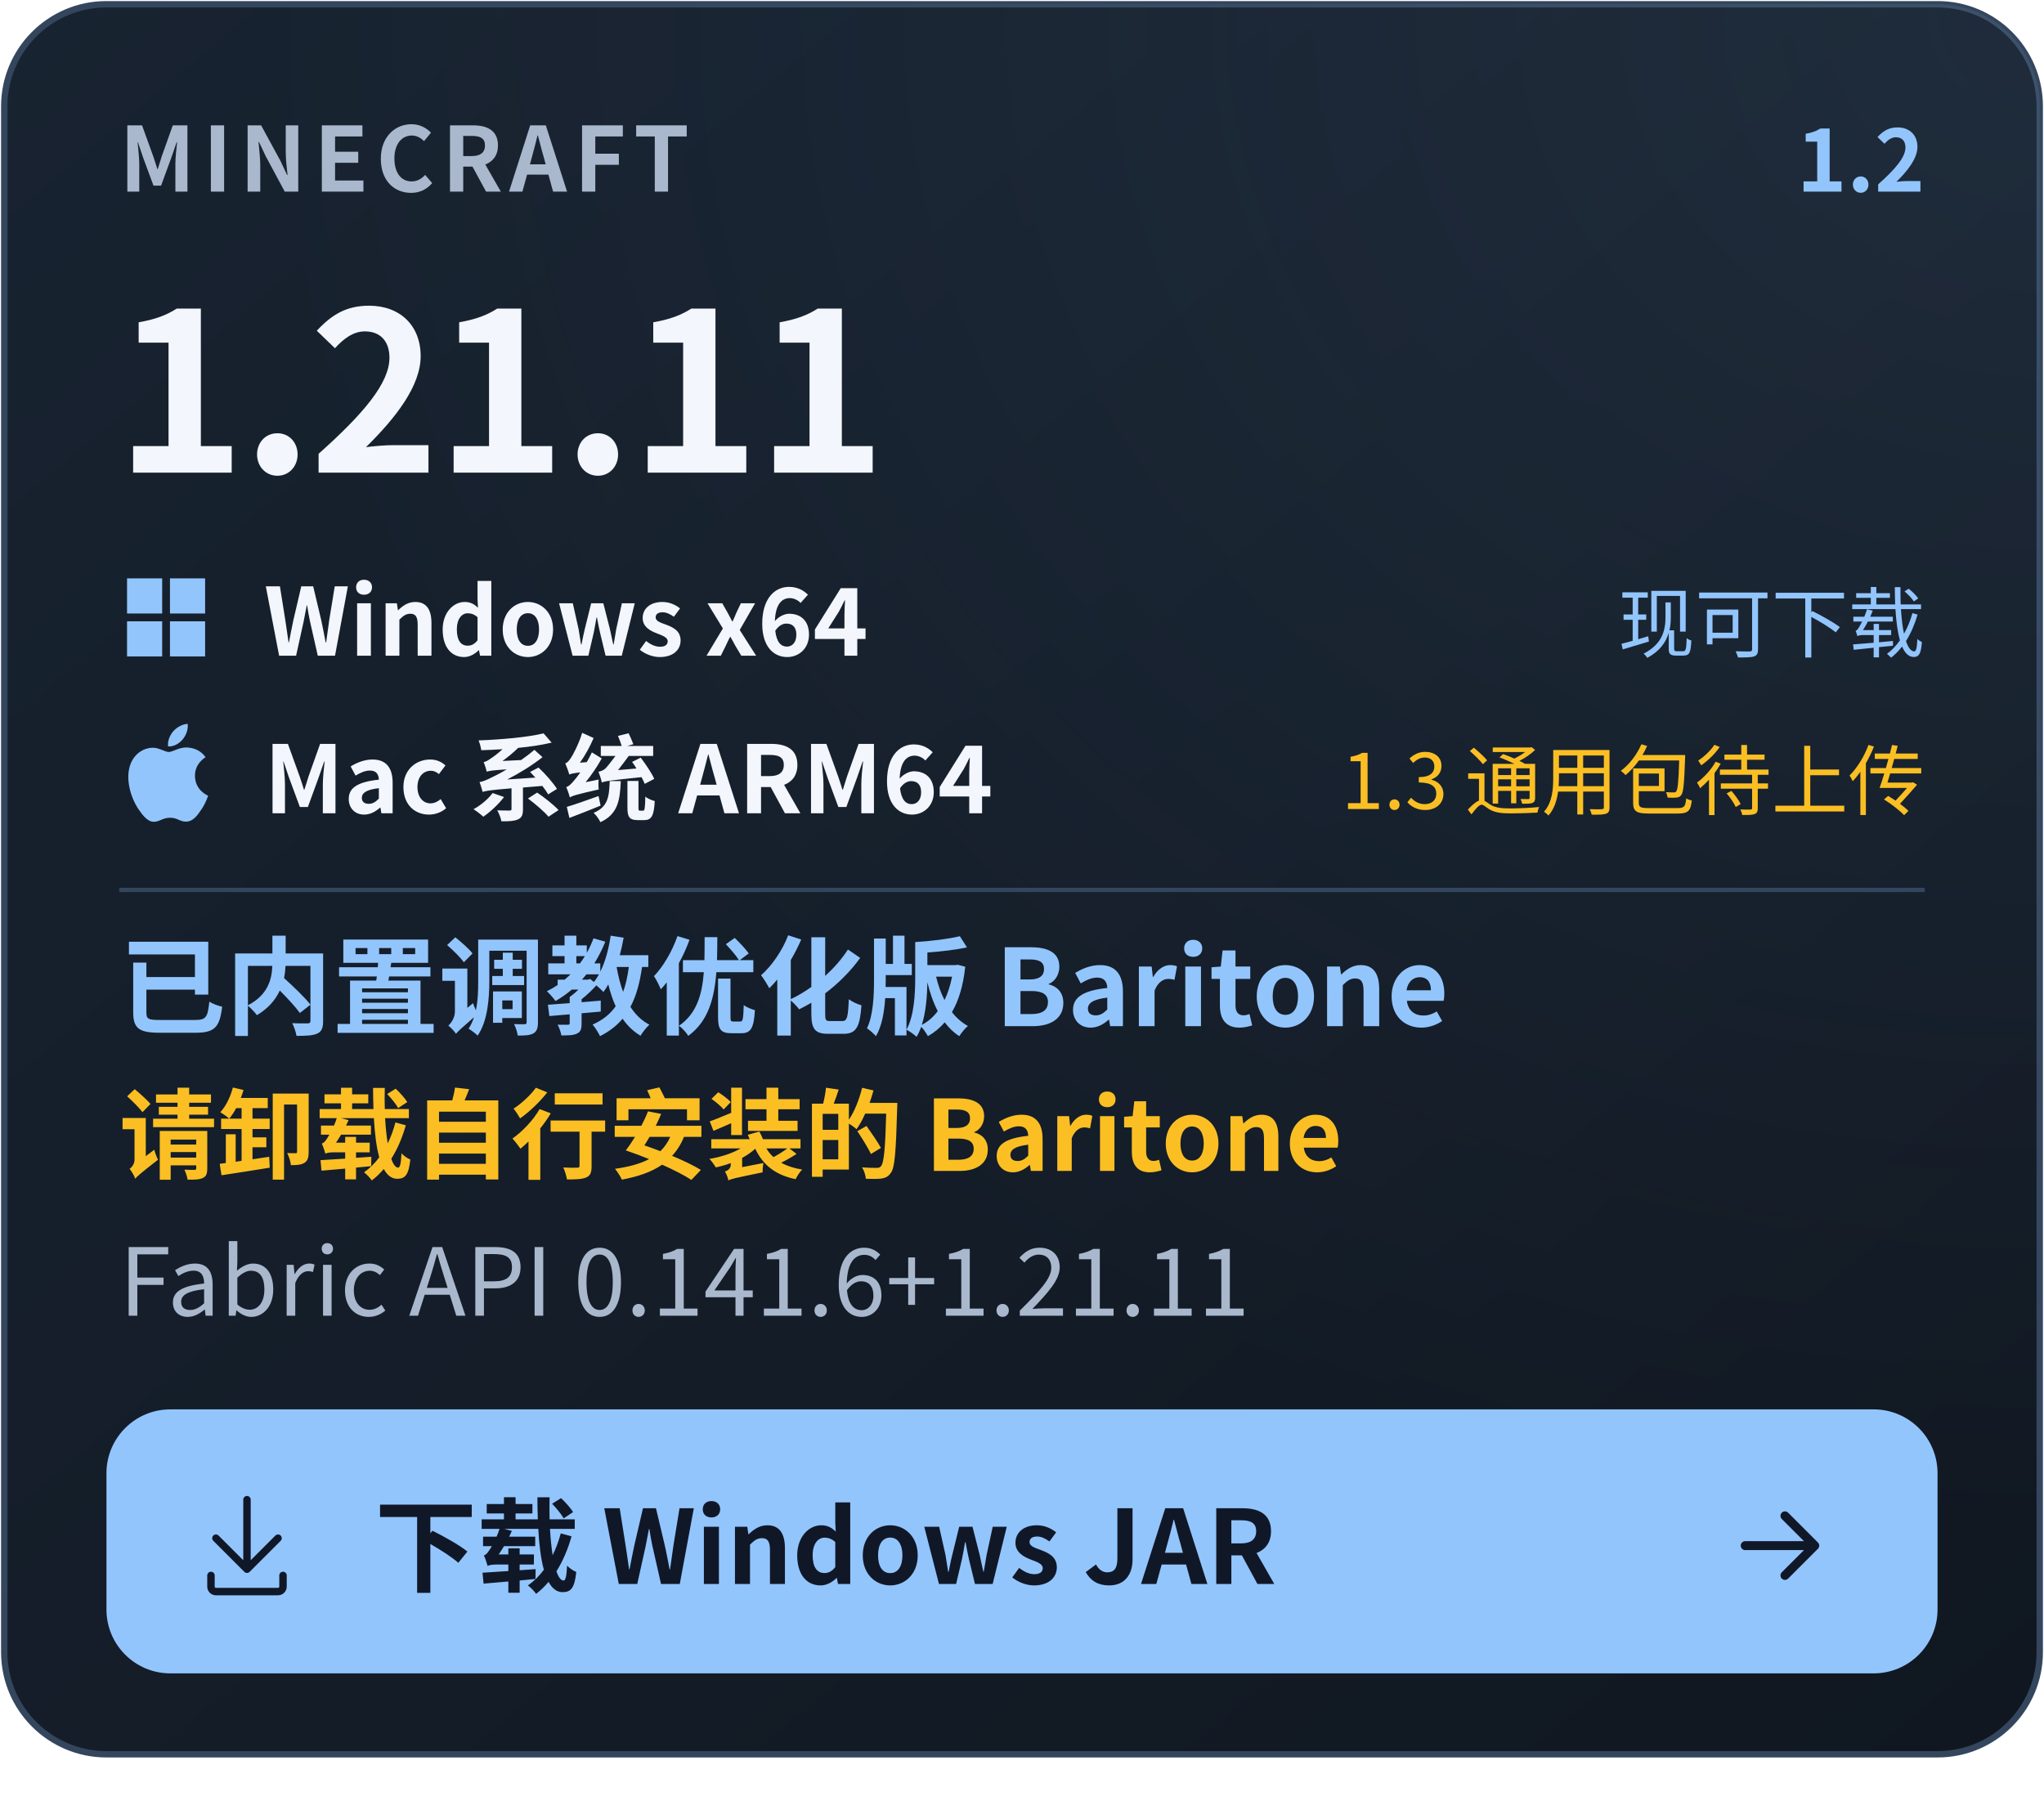
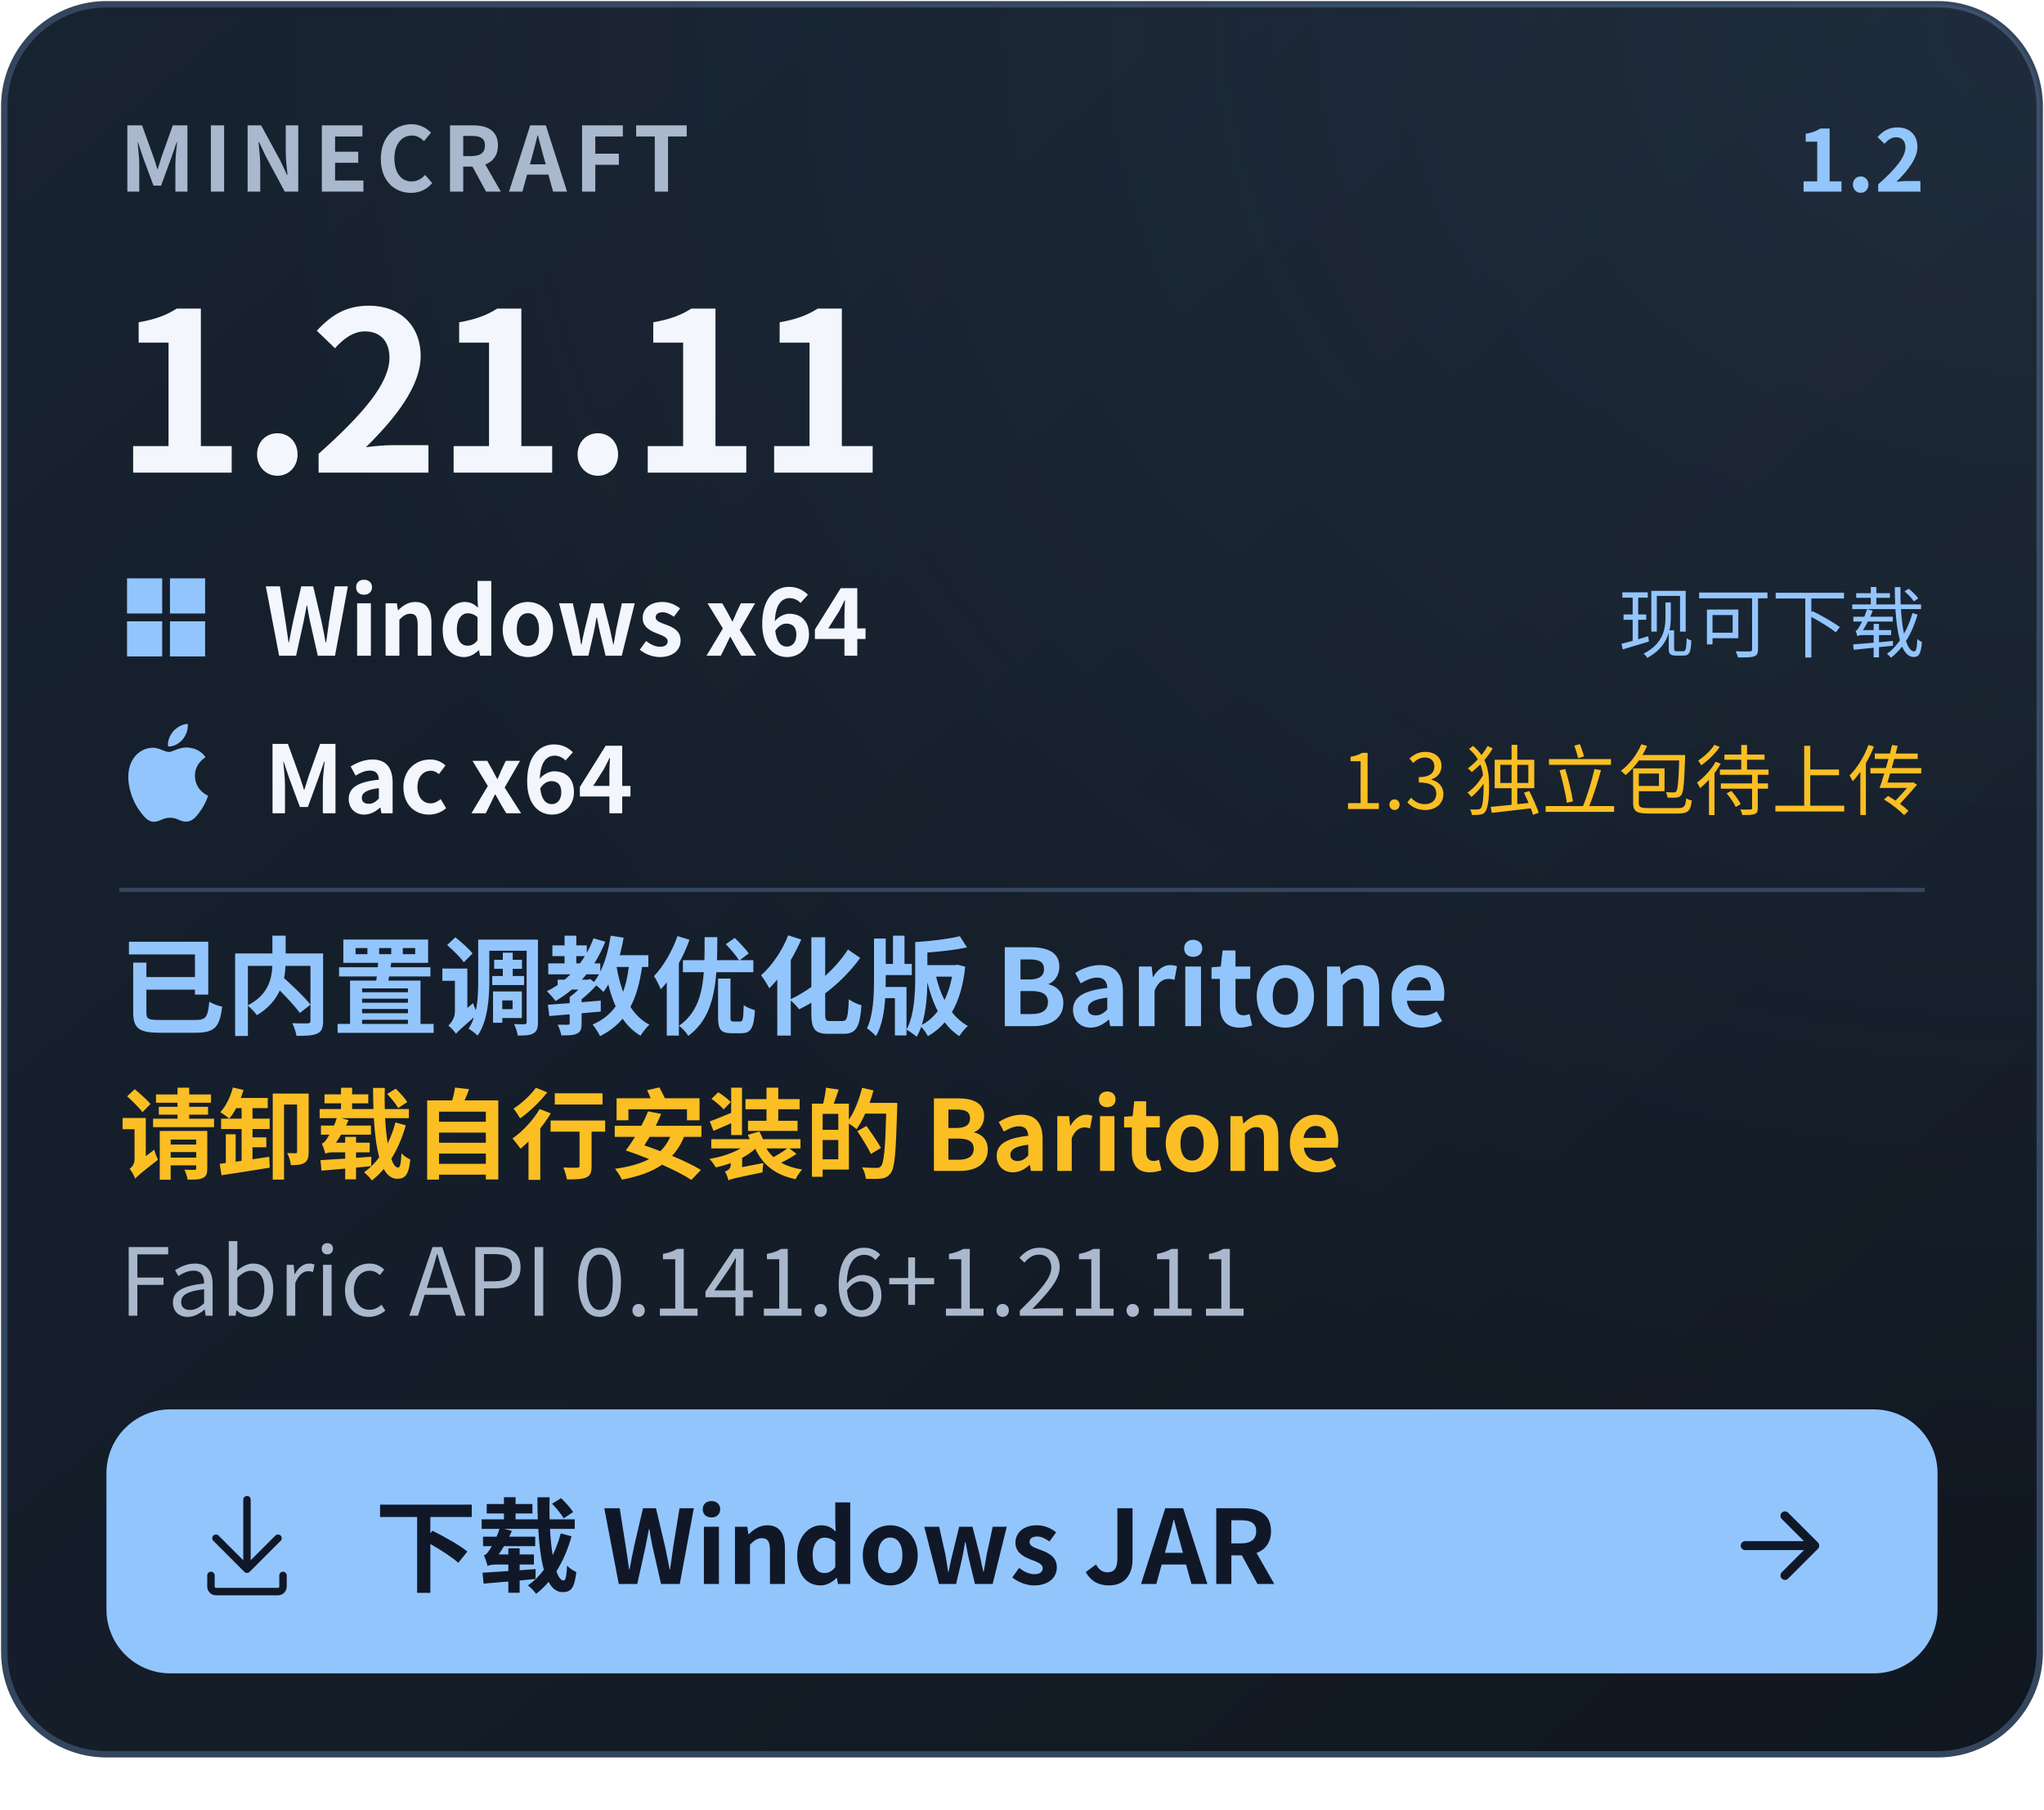
- <svg xmlns="http://www.w3.org/2000/svg" width="480" height="425" viewBox="0 0 480 425" role="img" aria-label="下载 Minecraft 1.21.11 JAR · 正式版 1.2 · 仅 Windows x64 · Mac 系统 ARM64：1.3 通用包待上传 · 已内置调教优化版 Baritone · 请卸载自行安装的 Baritone">
+ <svg xmlns="http://www.w3.org/2000/svg" width="480" height="425" viewBox="0 0 480 425" role="img" aria-label="下载 Minecraft 1.21.11 JAR · 正式版 1.2 · 仅 Windows x64 · Mac x64：1.3 独立包待上传 · 已内置调教优化版 Baritone · 请卸载自行安装的 Baritone">
  <defs>
    <linearGradient id="bg" x1="0" y1="0" x2="1" y2="1">
      <stop stop-color="#182331" />
      <stop offset="1" stop-color="#101720" />
    </linearGradient>
    <radialGradient id="glow" cx="100%" cy="0%" r="110%">
      <stop stop-color="#93C5FD" stop-opacity=".09" />
      <stop offset=".8" stop-color="#93C5FD" stop-opacity="0" />
    </radialGradient>
  </defs>
  <g font-family="Segoe UI, Microsoft YaHei, Noto Sans CJK SC, PingFang SC, Arial, sans-serif">
    <rect x="1" y="1" width="478" height="411" rx="24" fill="url(#bg)" stroke="#34465D" stroke-width="1.5" />
    <rect x="1" y="1" width="478" height="411" rx="24" fill="url(#glow)" />
    <text x="28" y="45" font-size="21" fill="#A9B8CC" font-weight="600" letter-spacing="1.7">MINECRAFT</text>
    <text x="452" y="45" font-size="20" fill="#93C5FD" font-weight="650" id="release-version" text-anchor="end">1.2</text>
    <text x="27" y="111" font-size="52" fill="#F3F6FC" font-weight="700" id="game-version" letter-spacing="-1">1.21.11</text>
    <g transform="translate(28 134) scale(0.9166667)" fill="#93C5FD">
      <path d="M2 2h9v9H2zm11 0h9v9h-9zM2 13h9v9H2zm11 0h9v9h-9z" />
    </g>
    <text x="62" y="154" font-size="22" font-weight="600" fill="#F3F6FC">Windows x64</text>
    <text x="452" y="153" text-anchor="end" font-size="18" fill="#93C5FD">现可下载</text>
    <g transform="translate(28 170) scale(0.9583333)" fill="#93C5FD">
      <path d="M12.152 6.896c-.948 0-2.415-1.078-3.96-1.04-2.04.027-3.91 1.183-4.961 3.014-2.117 3.675-.546 9.103 1.519 12.09 1.013 1.454 2.208 3.09 3.792 3.039 1.52-.065 2.09-.987 3.935-.987 1.831 0 2.35.987 3.96.948 1.637-.026 2.676-1.48 3.676-2.948 1.156-1.688 1.636-3.325 1.662-3.415-.039-.013-3.182-1.221-3.22-4.857-.026-3.04 2.48-4.494 2.597-4.559-1.429-2.09-3.623-2.324-4.39-2.376-2-.156-3.675 1.09-4.61 1.09zM15.53 3.83c.843-1.012 1.4-2.427 1.245-3.83-1.207.052-2.662.805-3.532 1.818-.78.896-1.454 2.338-1.273 3.714 1.338.104 2.715-.688 3.559-1.701" />
    </g>
-     <text x="62" y="191" font-size="22" font-weight="600" fill="#F3F6FC">Mac 系统 ARM64</text>
-     <text x="452" y="190" text-anchor="end" font-size="18" fill="#FBBF24">1.3 通用包待上传</text>
+     <text x="62" y="191" font-size="22" font-weight="600" fill="#F3F6FC">Mac x64</text>
+     <text x="452" y="190" text-anchor="end" font-size="18" fill="#FBBF24">1.3 独立包待上传</text>
    <path d="M28 209H452" stroke="#34465D" />
    <text x="28" y="241" font-size="25" fill="#93C5FD" font-weight="600" id="download-note">已内置调教优化版 Baritone</text>
    <text x="28" y="275" font-size="23" fill="#FBBF24" font-weight="650" id="baritone-warning">请卸载自行安装的 Baritone</text>
    <text x="28" y="309" font-size="22" fill="#A9B8CC" font-weight="400" id="fabric-api">Fabric API  0.141.6+1.21.11</text>
    <rect x="25" y="331" width="430" height="62" rx="15" fill="#93C5FD" />
    <g transform="translate(44 349) scale(1.166667)" fill="#101828">
      <path d="M4.75 17.25a.75.75 0 0 1 .75.75v2.25c0 .138.112.25.25.25h12.5a.25.25 0 0 0 .25-.25V18a.75.75 0 0 1 1.5 0v2.25A1.75 1.75 0 0 1 18.25 22H5.75A1.75 1.75 0 0 1 4 20.25V18a.75.75 0 0 1 .75-.75Z" />
      <path d="M5.22 9.97a.749.749 0 0 1 1.06 0l4.97 4.969V2.75a.75.75 0 0 1 1.5 0v12.189l4.97-4.969a.749.749 0 1 1 1.06 1.06l-6.25 6.25a.749.749 0 0 1-1.06 0l-6.25-6.25a.749.749 0 0 1 0-1.06Z" />
    </g>
    <text x="88" y="372" font-size="24" fill="#101828" font-weight="650">下载 Windows JAR</text>
    <g transform="translate(404 349) scale(1.166667)" fill="none" stroke="#101828" stroke-width="1.8" stroke-linecap="round" stroke-linejoin="round">
      <path d="M5 12h14m-6-6 6 6-6 6" />
    </g>
  </g>
</svg>
